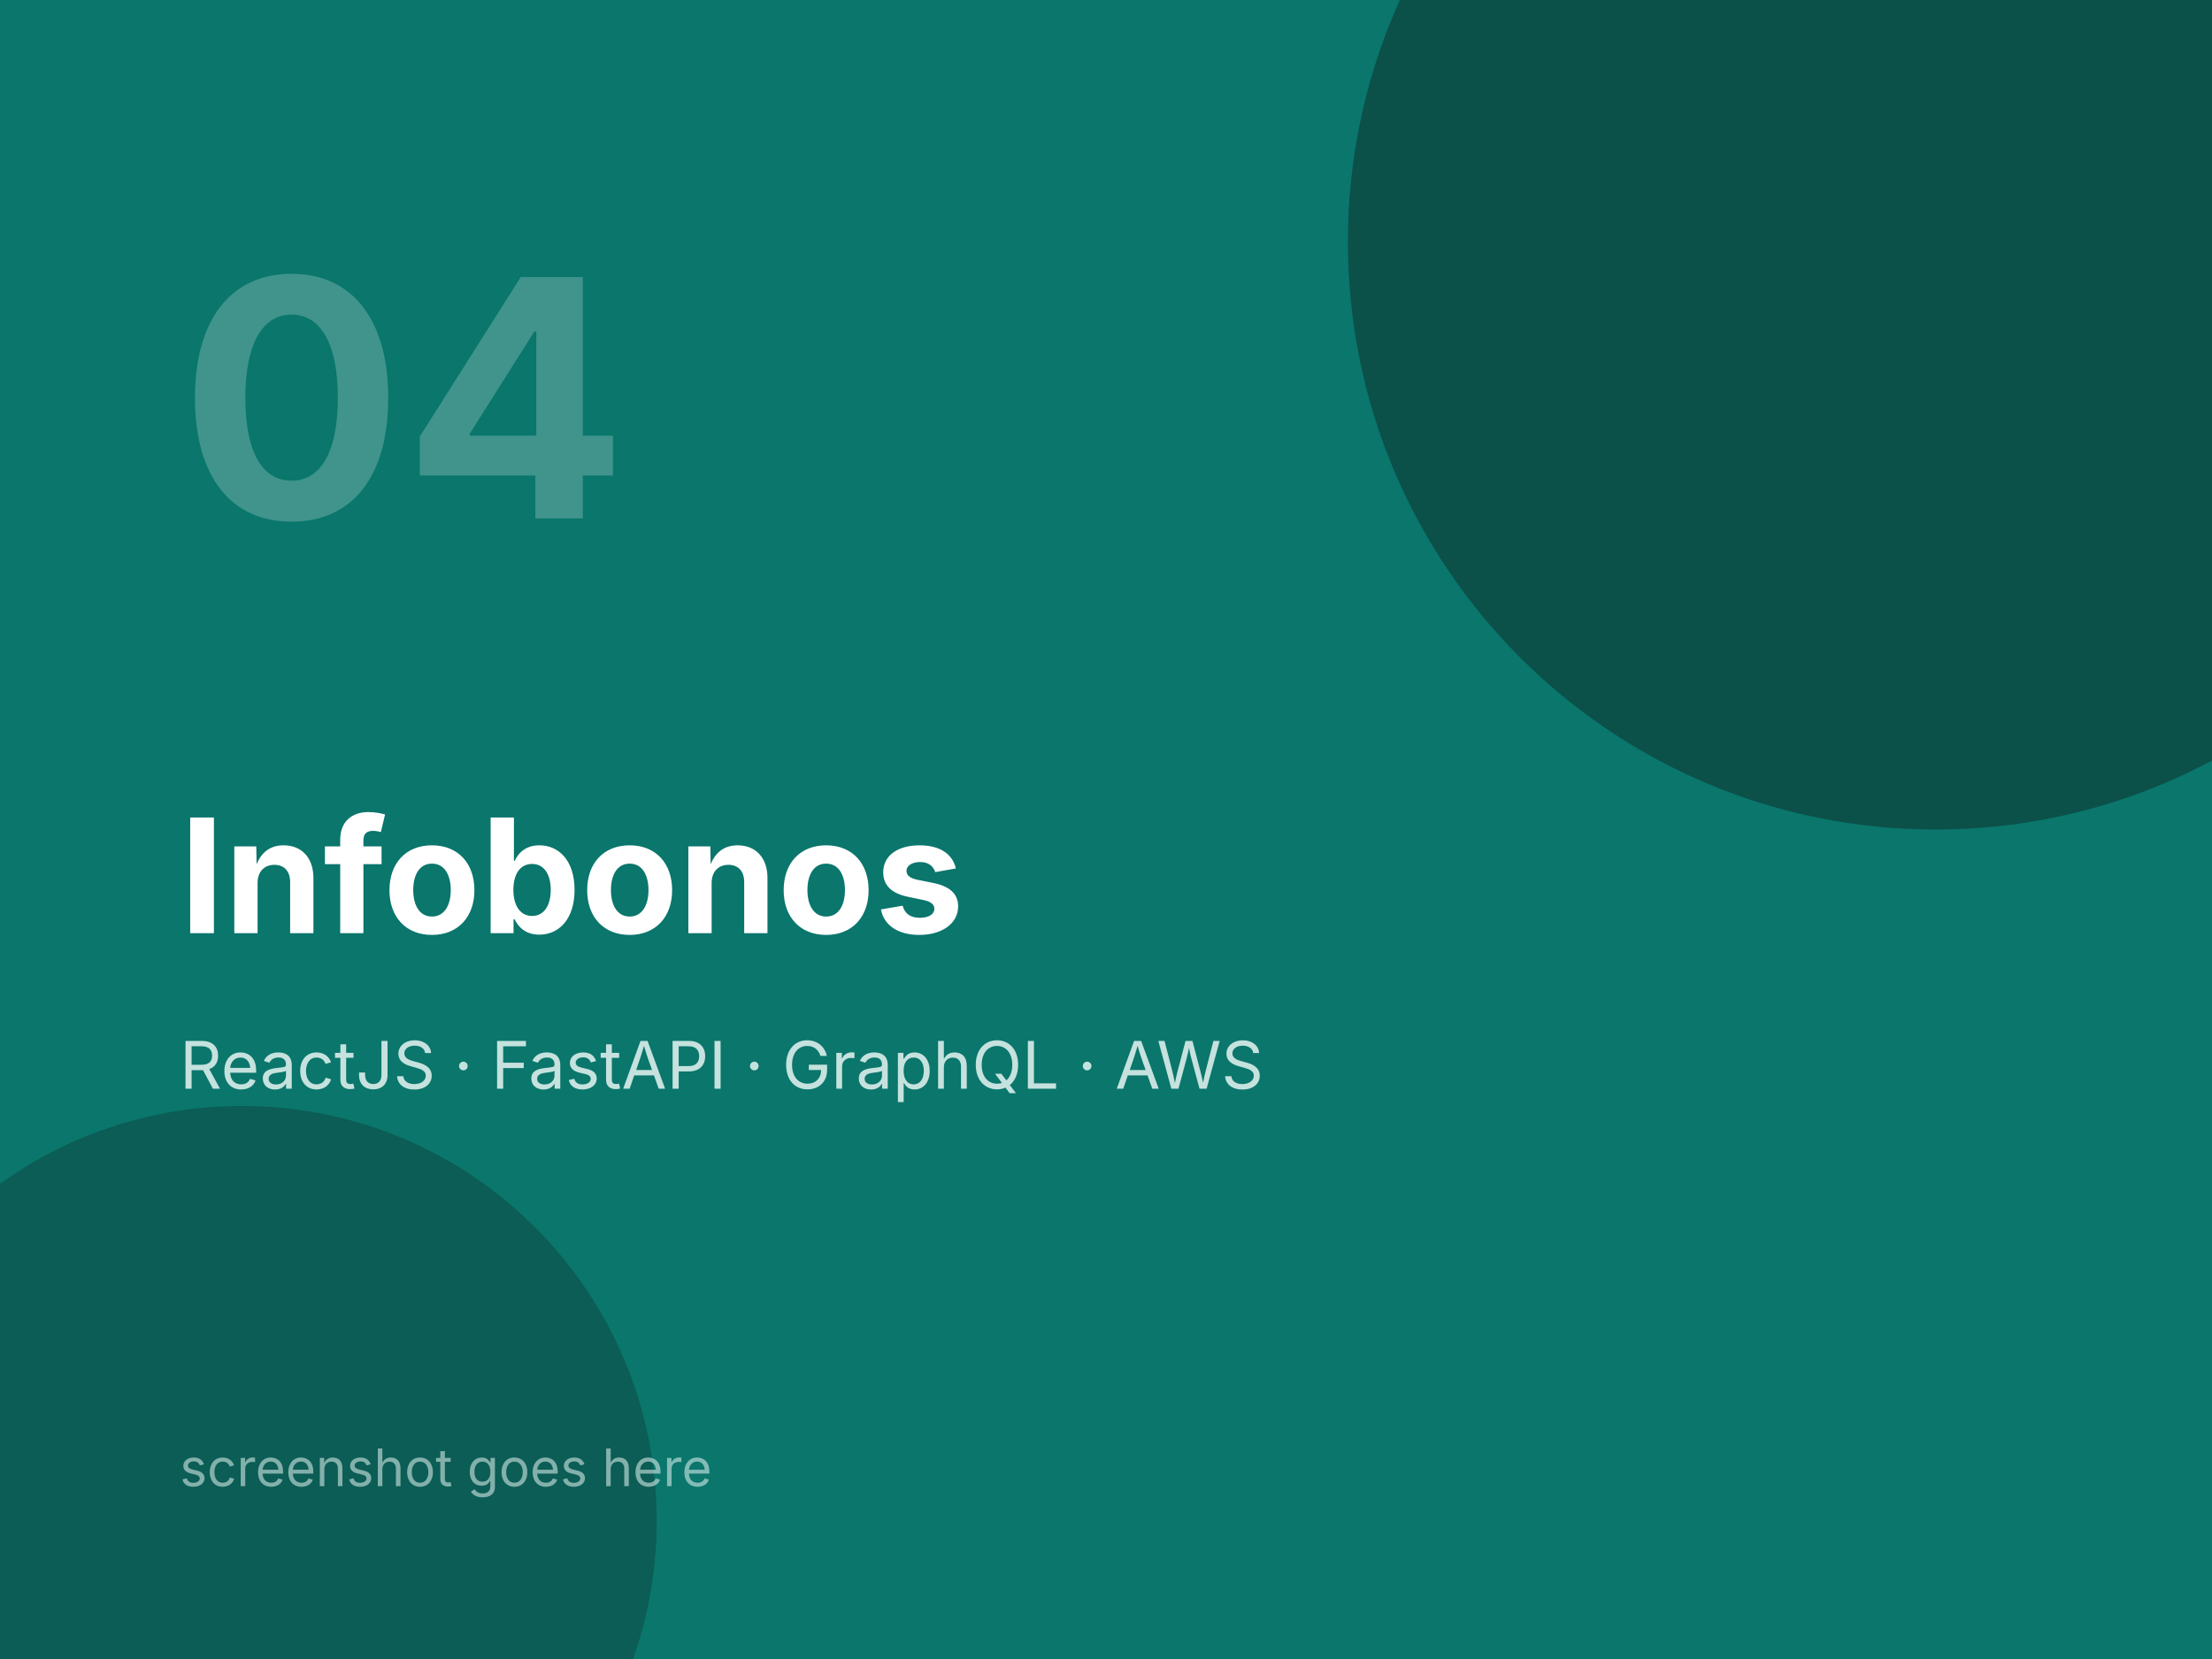
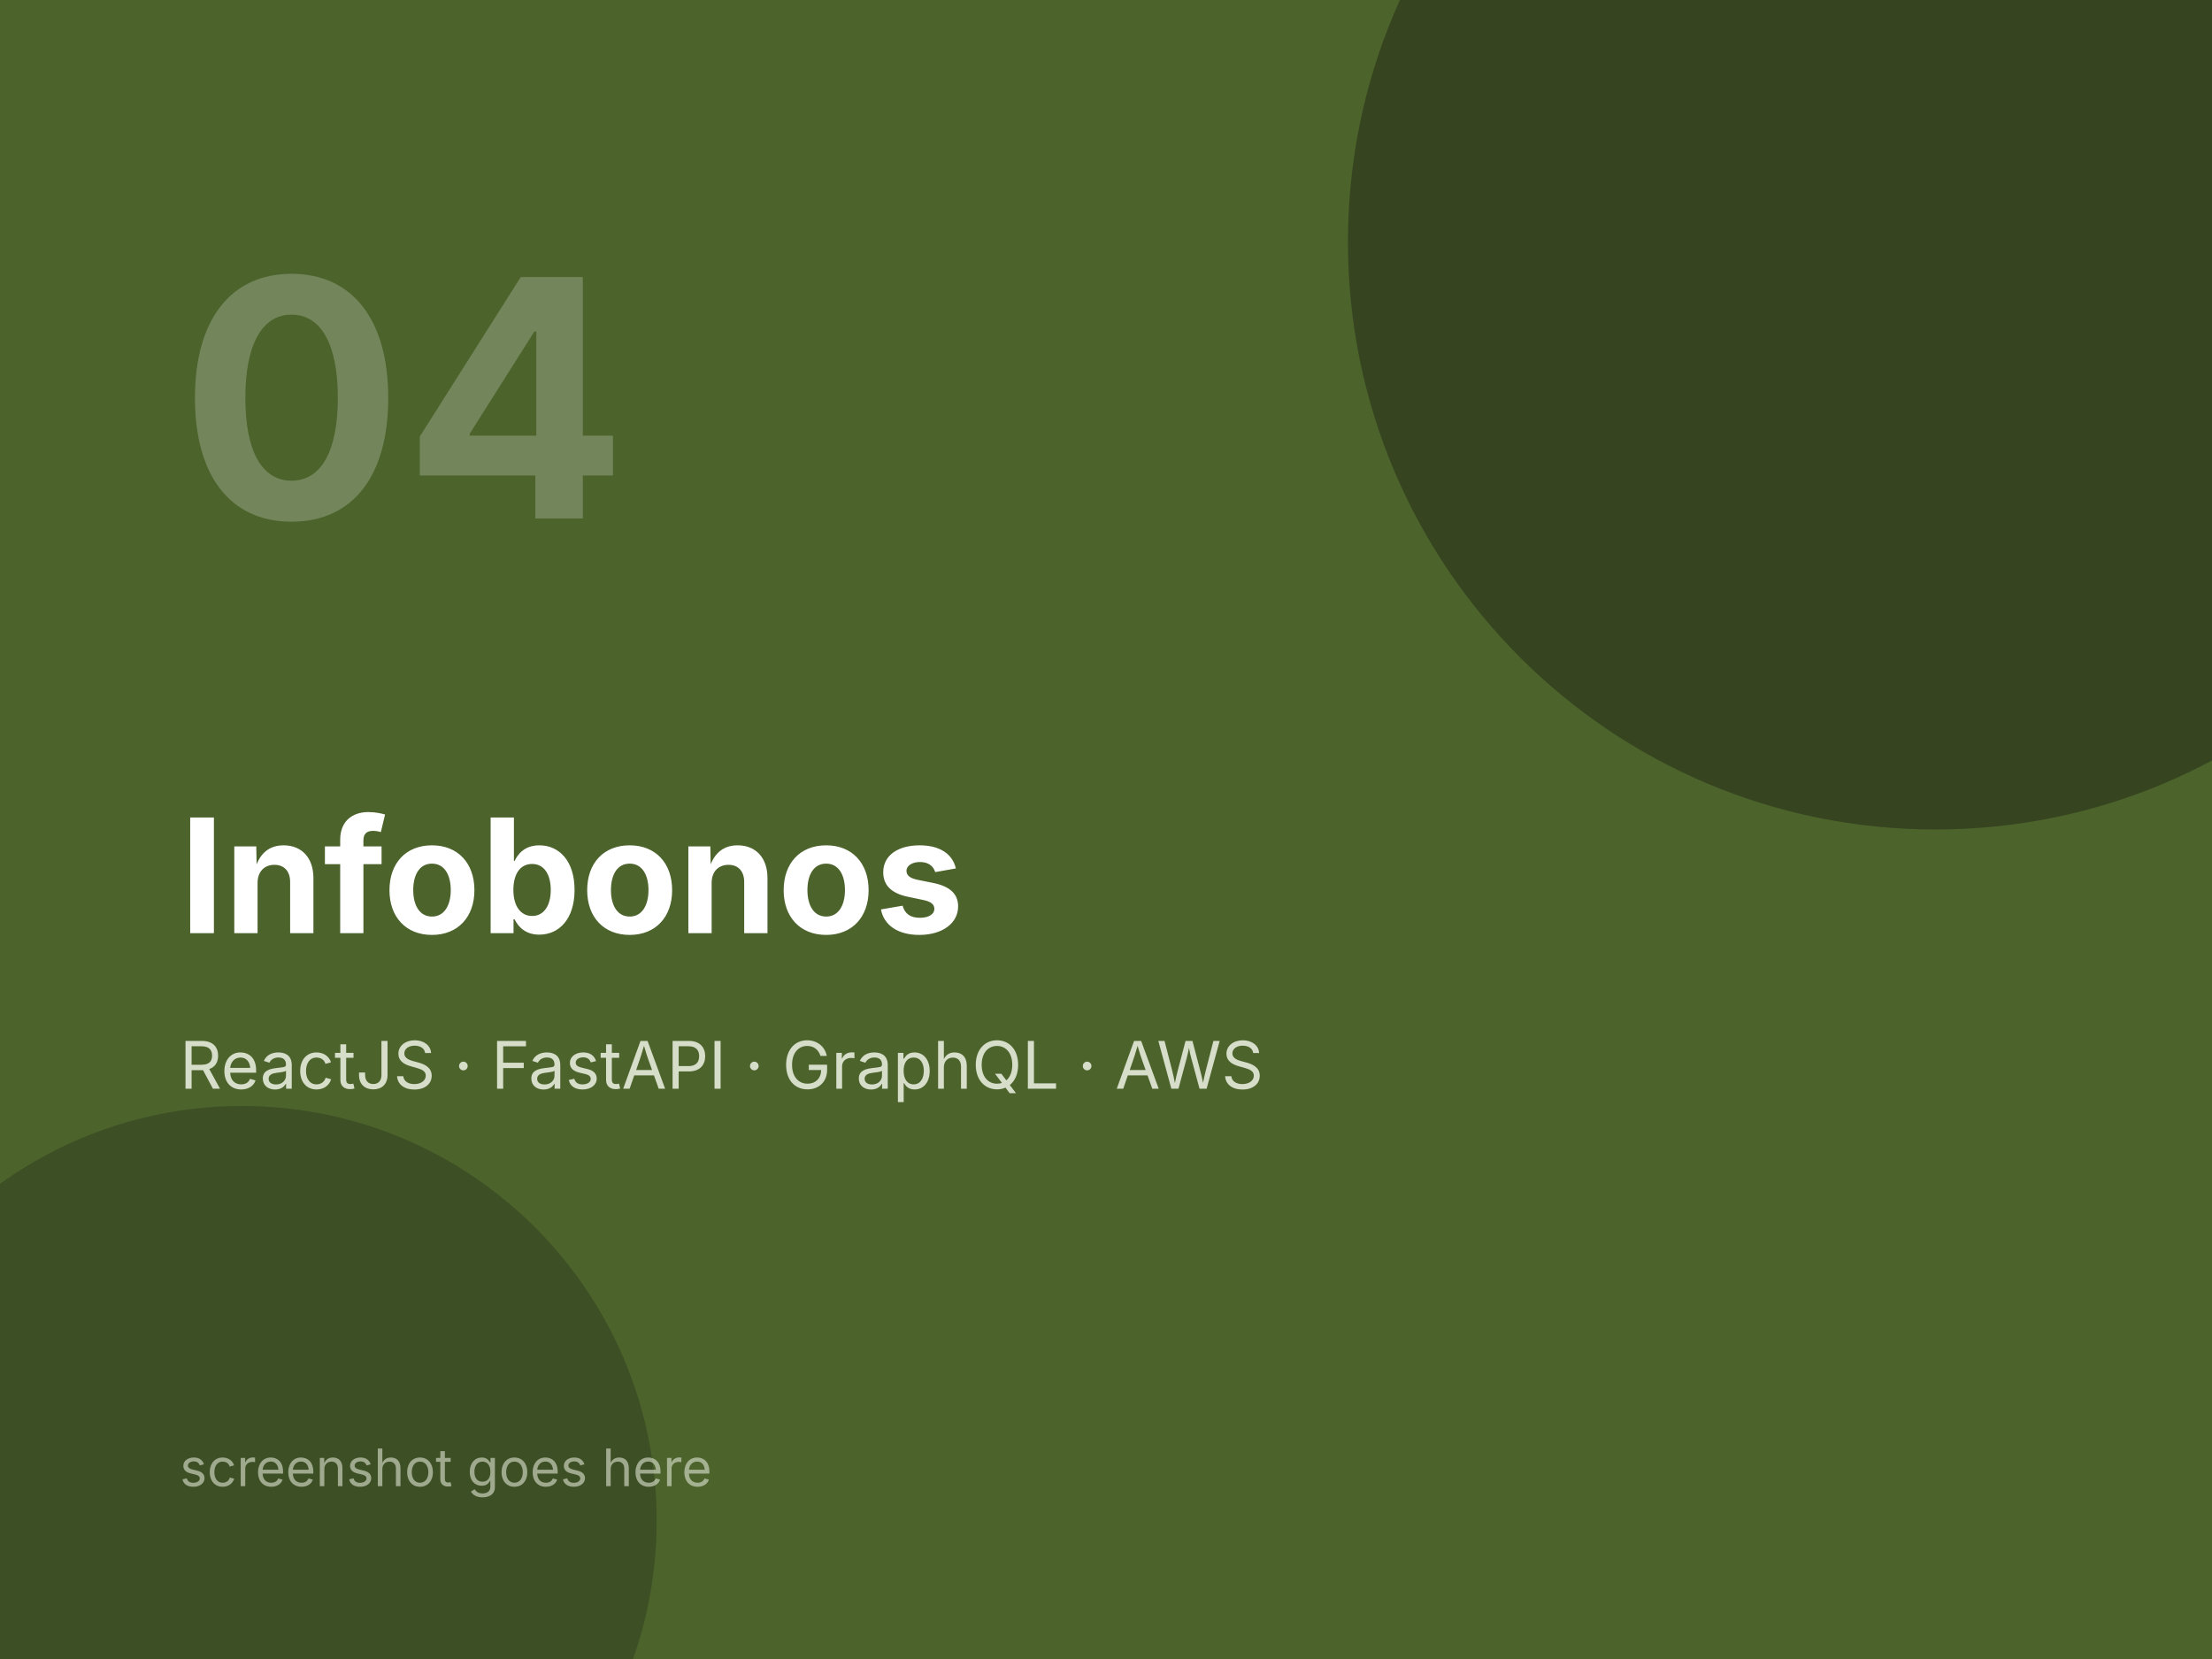
<svg xmlns="http://www.w3.org/2000/svg" viewBox="0 0 640 480" width="640" height="480">
-   <rect width="640" height="480" fill="#0a766c" />
-   <circle cx="560" cy="70" r="170" fill="#0d211f" opacity="0.45" />
-   <circle cx="70" cy="440" r="120" fill="#0d211f" opacity="0.3" />
+   <rect width="640" height="480" fill="#4c632c" />
+   <circle cx="560" cy="70" r="170" fill="#1b2112" opacity="0.45" />
+   <circle cx="70" cy="440" r="120" fill="#1b2112" opacity="0.3" />
  <text x="52" y="150" font-family="Inter, 'Segoe UI', Helvetica, Arial, sans-serif" font-size="96" font-weight="700" fill="#ffffff" opacity="0.22">04</text>
  <text x="52" y="270" font-family="Inter, 'Segoe UI', Helvetica, Arial, sans-serif" font-size="46" font-weight="700" fill="#ffffff">Infobonos</text>
-   <text x="52" y="315" font-family="Inter, 'Segoe UI', Helvetica, Arial, sans-serif" font-size="19" fill="#e6f4f2" opacity="0.85">ReactJS · FastAPI · GraphQL · AWS</text>
-   <text x="52" y="430" font-family="Inter, 'Segoe UI', Helvetica, Arial, sans-serif" font-size="15" fill="#e6f4f2" opacity="0.55">screenshot goes here</text>
+   <text x="52" y="315" font-family="Inter, 'Segoe UI', Helvetica, Arial, sans-serif" font-size="19" fill="#eef2e4" opacity="0.85">ReactJS · FastAPI · GraphQL · AWS</text>
+   <text x="52" y="430" font-family="Inter, 'Segoe UI', Helvetica, Arial, sans-serif" font-size="15" fill="#eef2e4" opacity="0.55">screenshot goes here</text>
</svg>
